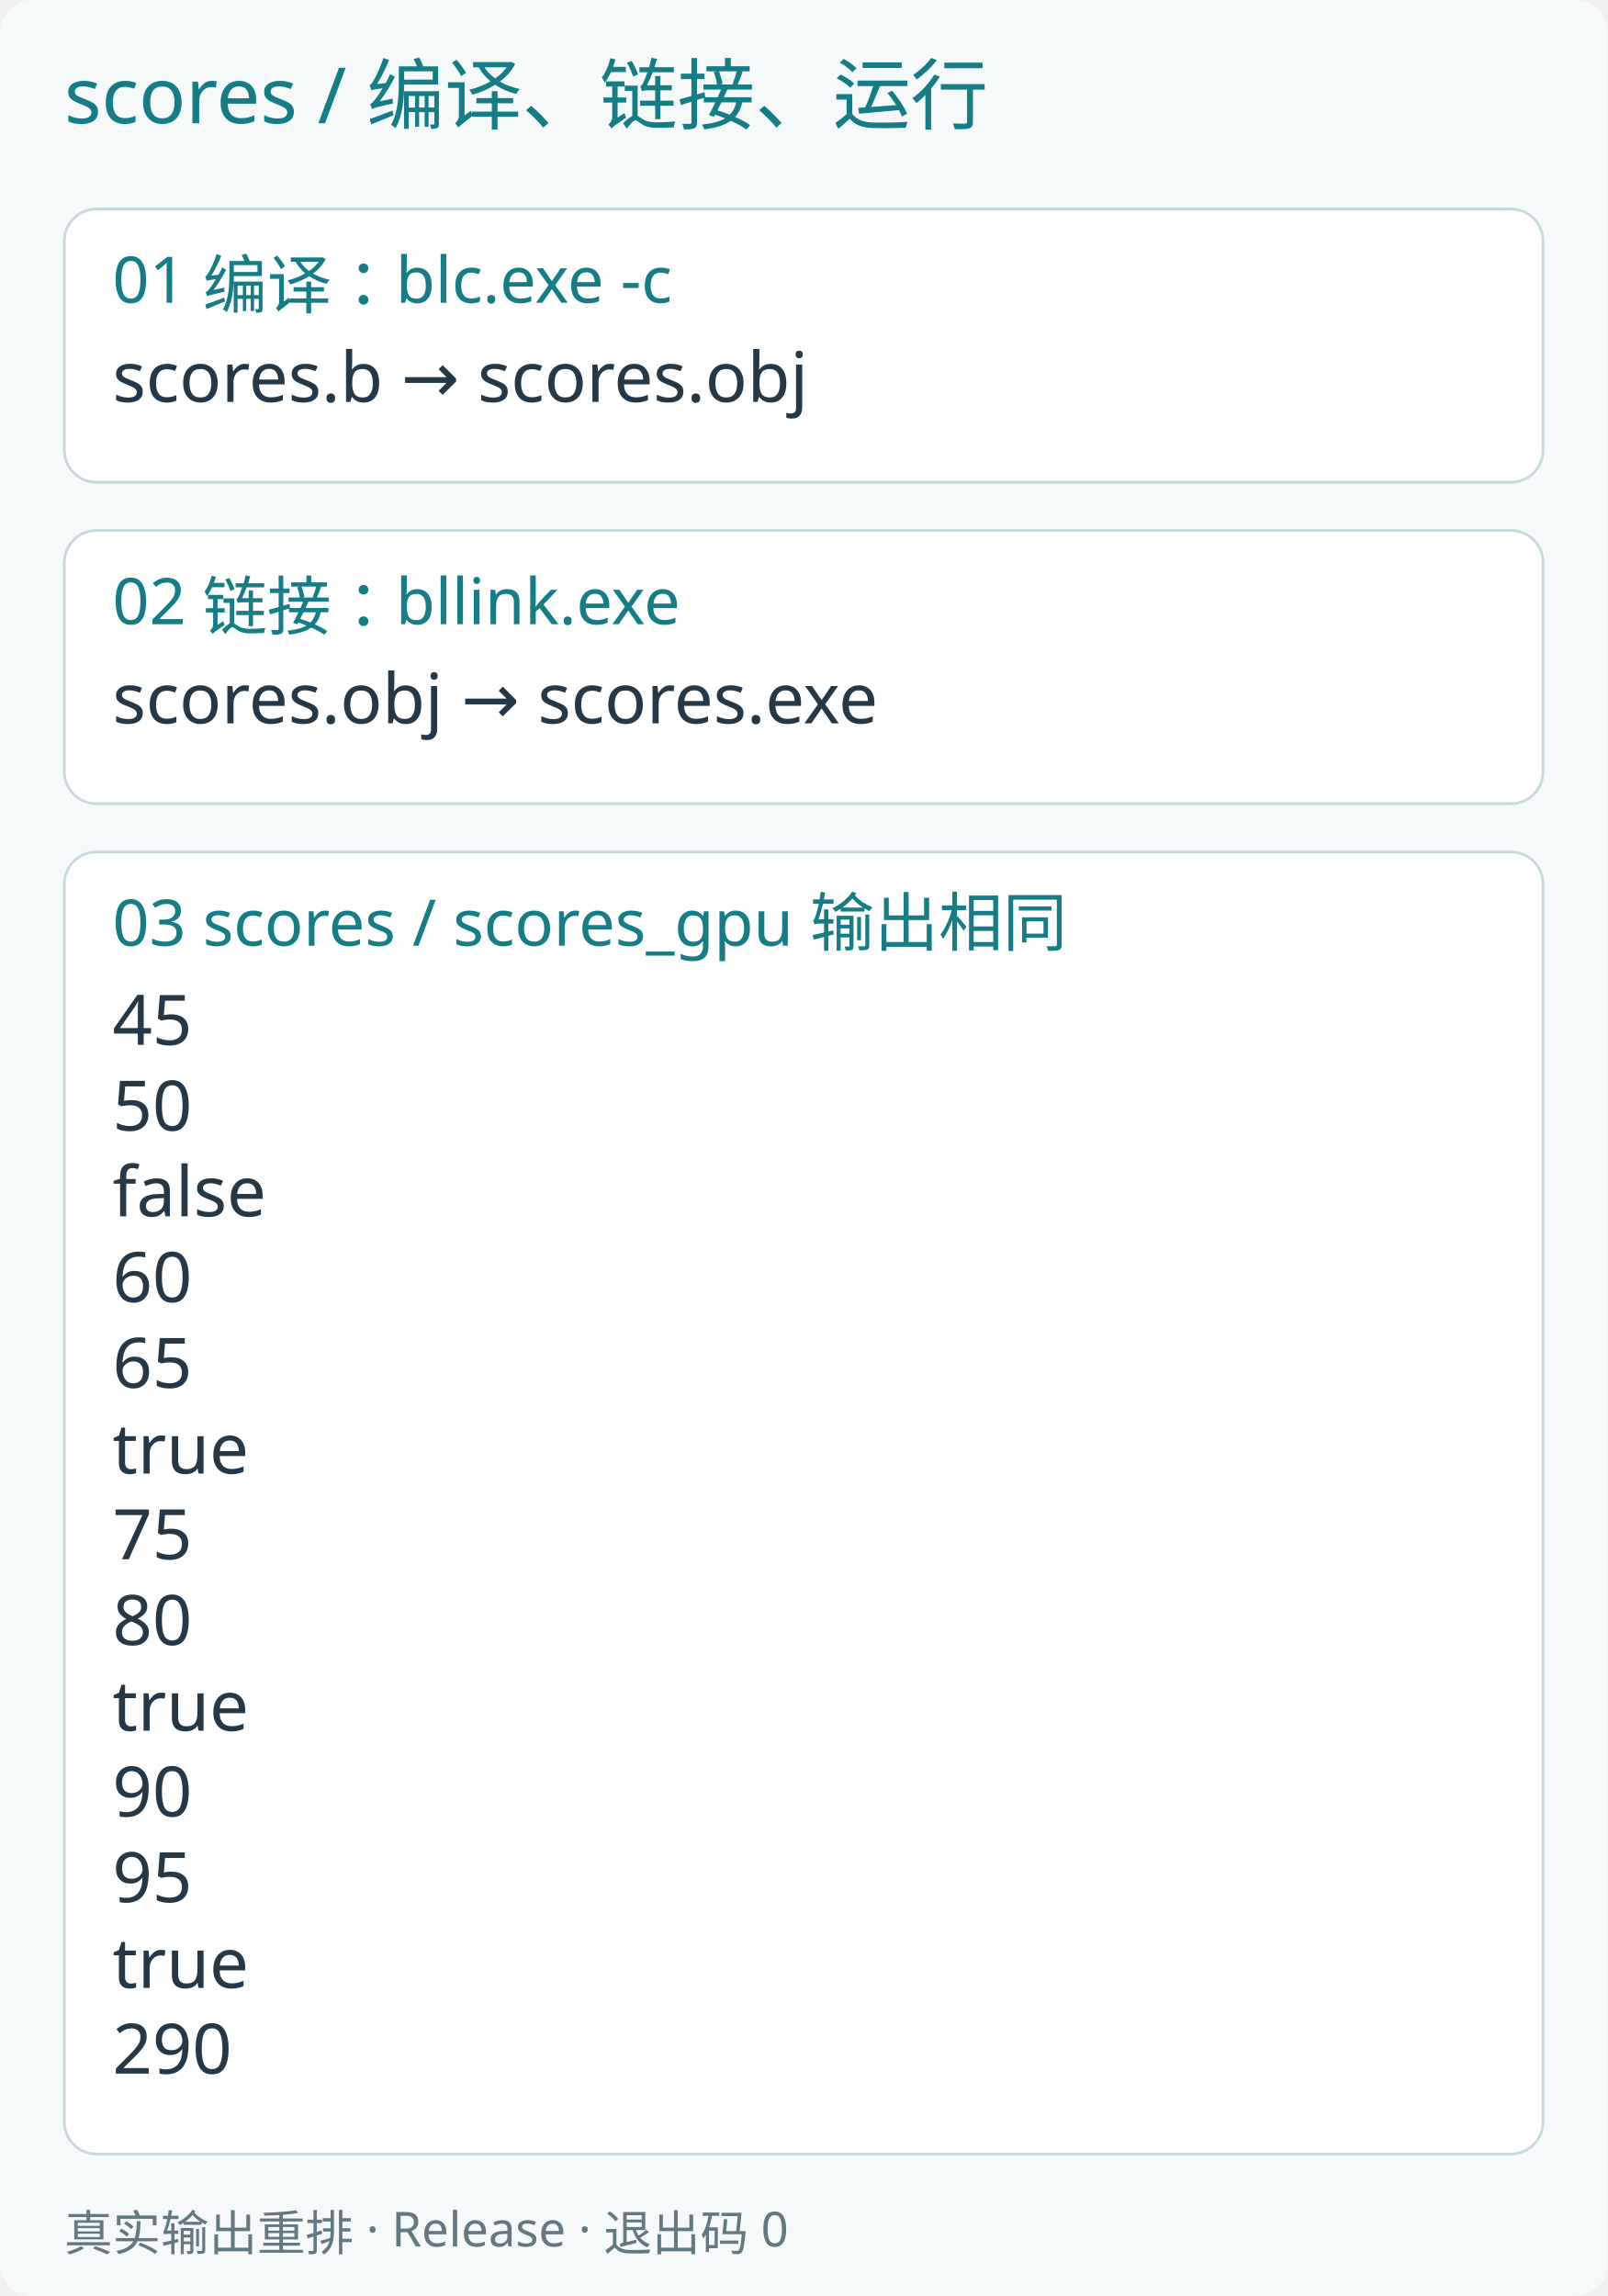
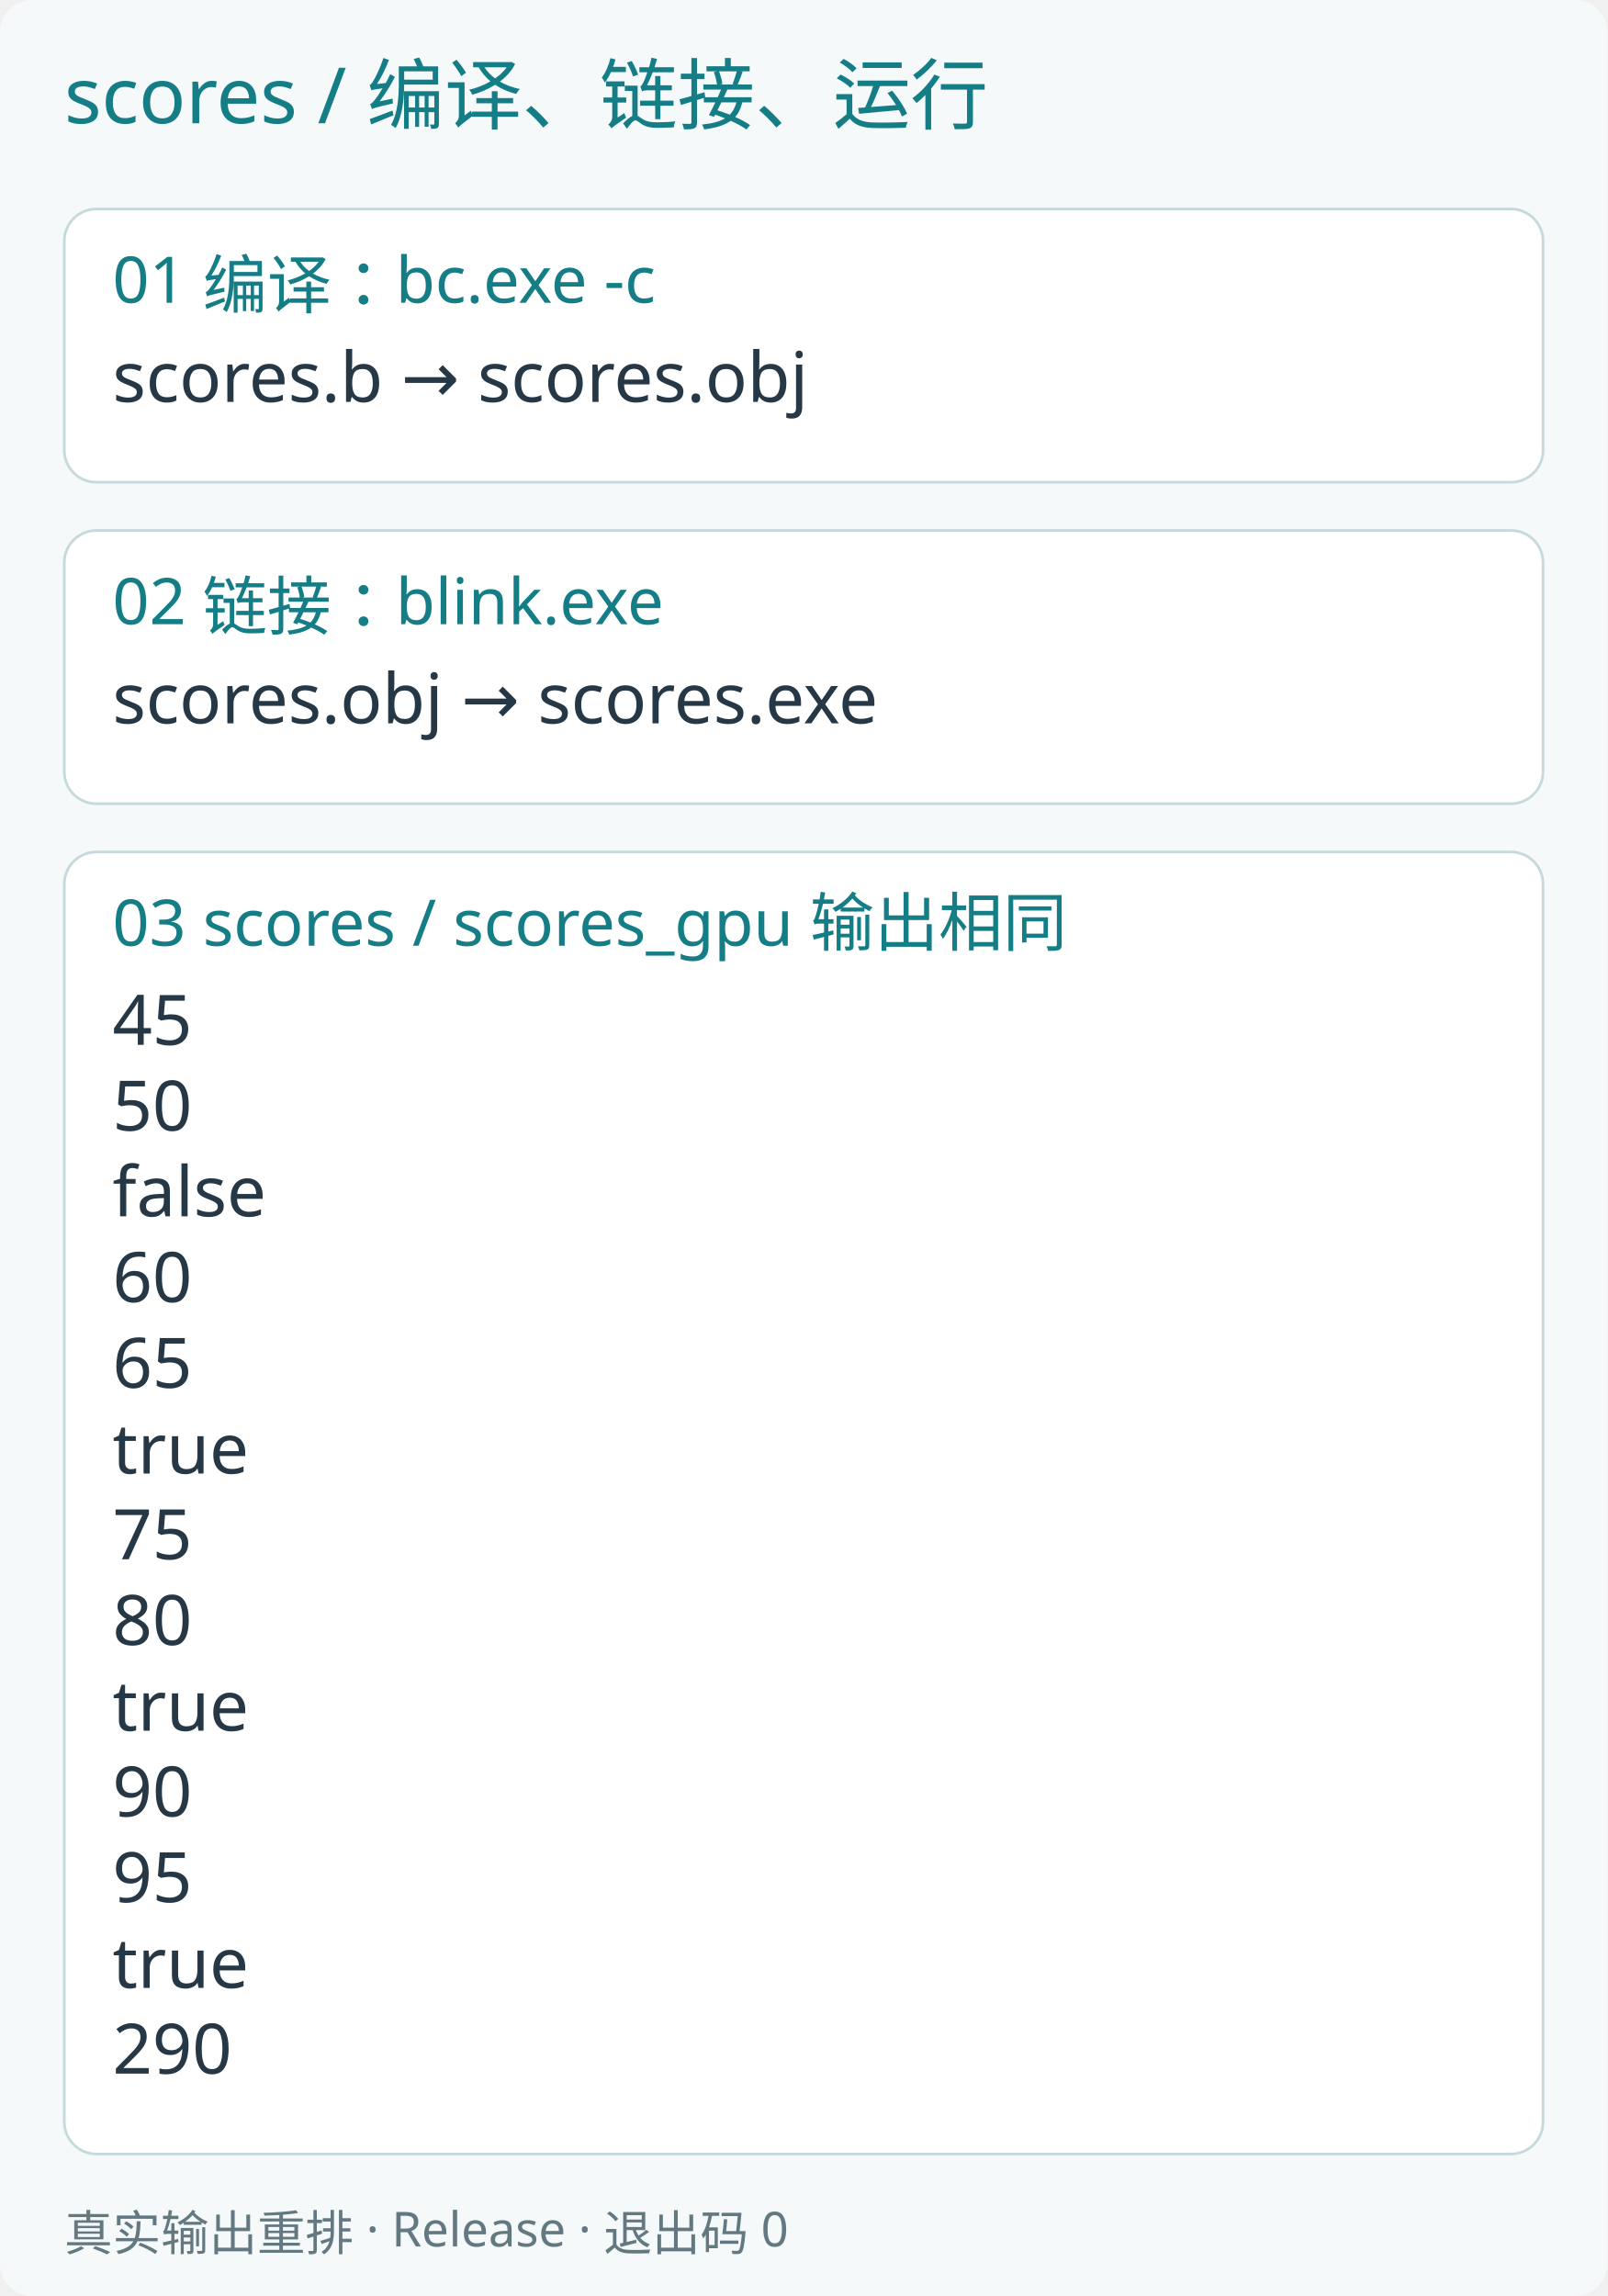
<svg xmlns="http://www.w3.org/2000/svg" width="600" height="857">
  <rect width="600" height="857" rx="12" fill="#f5f9fa" />
  <text x="24" y="46" font-family="SimHei" font-size="29" fill="#147d86">scores / 编译、链接、运行</text>
  <rect x="24" y="78" width="552" height="102" rx="12" fill="white" stroke="#c6d9dc" />
-   <text x="42" y="113" font-family="SimHei" font-size="24" fill="#147d86">01 编译：blc.exe -c</text>
+   <text x="42" y="113" font-family="SimHei" font-size="24" fill="#147d86">01 编译：bc.exe -c</text>
  <text x="42" y="150" font-family="SimHei" font-size="26" fill="#263746">scores.b → scores.obj</text>
  <rect x="24" y="198" width="552" height="102" rx="12" fill="white" stroke="#c6d9dc" />
-   <text x="42" y="233" font-family="SimHei" font-size="24" fill="#147d86">02 链接：bllink.exe</text>
+   <text x="42" y="233" font-family="SimHei" font-size="24" fill="#147d86">02 链接：blink.exe</text>
  <text x="42" y="270" font-family="SimHei" font-size="26" fill="#263746">scores.obj → scores.exe</text>
  <rect x="24" y="318" width="552" height="486" rx="12" fill="white" stroke="#c6d9dc" />
  <text x="42" y="353" font-family="SimHei" font-size="24" fill="#147d86">03 scores / scores_gpu 输出相同</text>
  <text x="42" y="390" font-family="SimHei" font-size="26" fill="#263746">45</text>
  <text x="42" y="422" font-family="SimHei" font-size="26" fill="#263746">50</text>
  <text x="42" y="454" font-family="SimHei" font-size="26" fill="#263746">false</text>
  <text x="42" y="486" font-family="SimHei" font-size="26" fill="#263746">60</text>
  <text x="42" y="518" font-family="SimHei" font-size="26" fill="#263746">65</text>
  <text x="42" y="550" font-family="SimHei" font-size="26" fill="#263746">true</text>
  <text x="42" y="582" font-family="SimHei" font-size="26" fill="#263746">75</text>
  <text x="42" y="614" font-family="SimHei" font-size="26" fill="#263746">80</text>
  <text x="42" y="646" font-family="SimHei" font-size="26" fill="#263746">true</text>
  <text x="42" y="678" font-family="SimHei" font-size="26" fill="#263746">90</text>
  <text x="42" y="710" font-family="SimHei" font-size="26" fill="#263746">95</text>
  <text x="42" y="742" font-family="SimHei" font-size="26" fill="#263746">true</text>
  <text x="42" y="774" font-family="SimHei" font-size="26" fill="#263746">290</text>
  <text x="24" y="840" font-family="SimHei" font-size="18" fill="#637881">真实输出重排 · Release · 退出码 0</text>
</svg>
